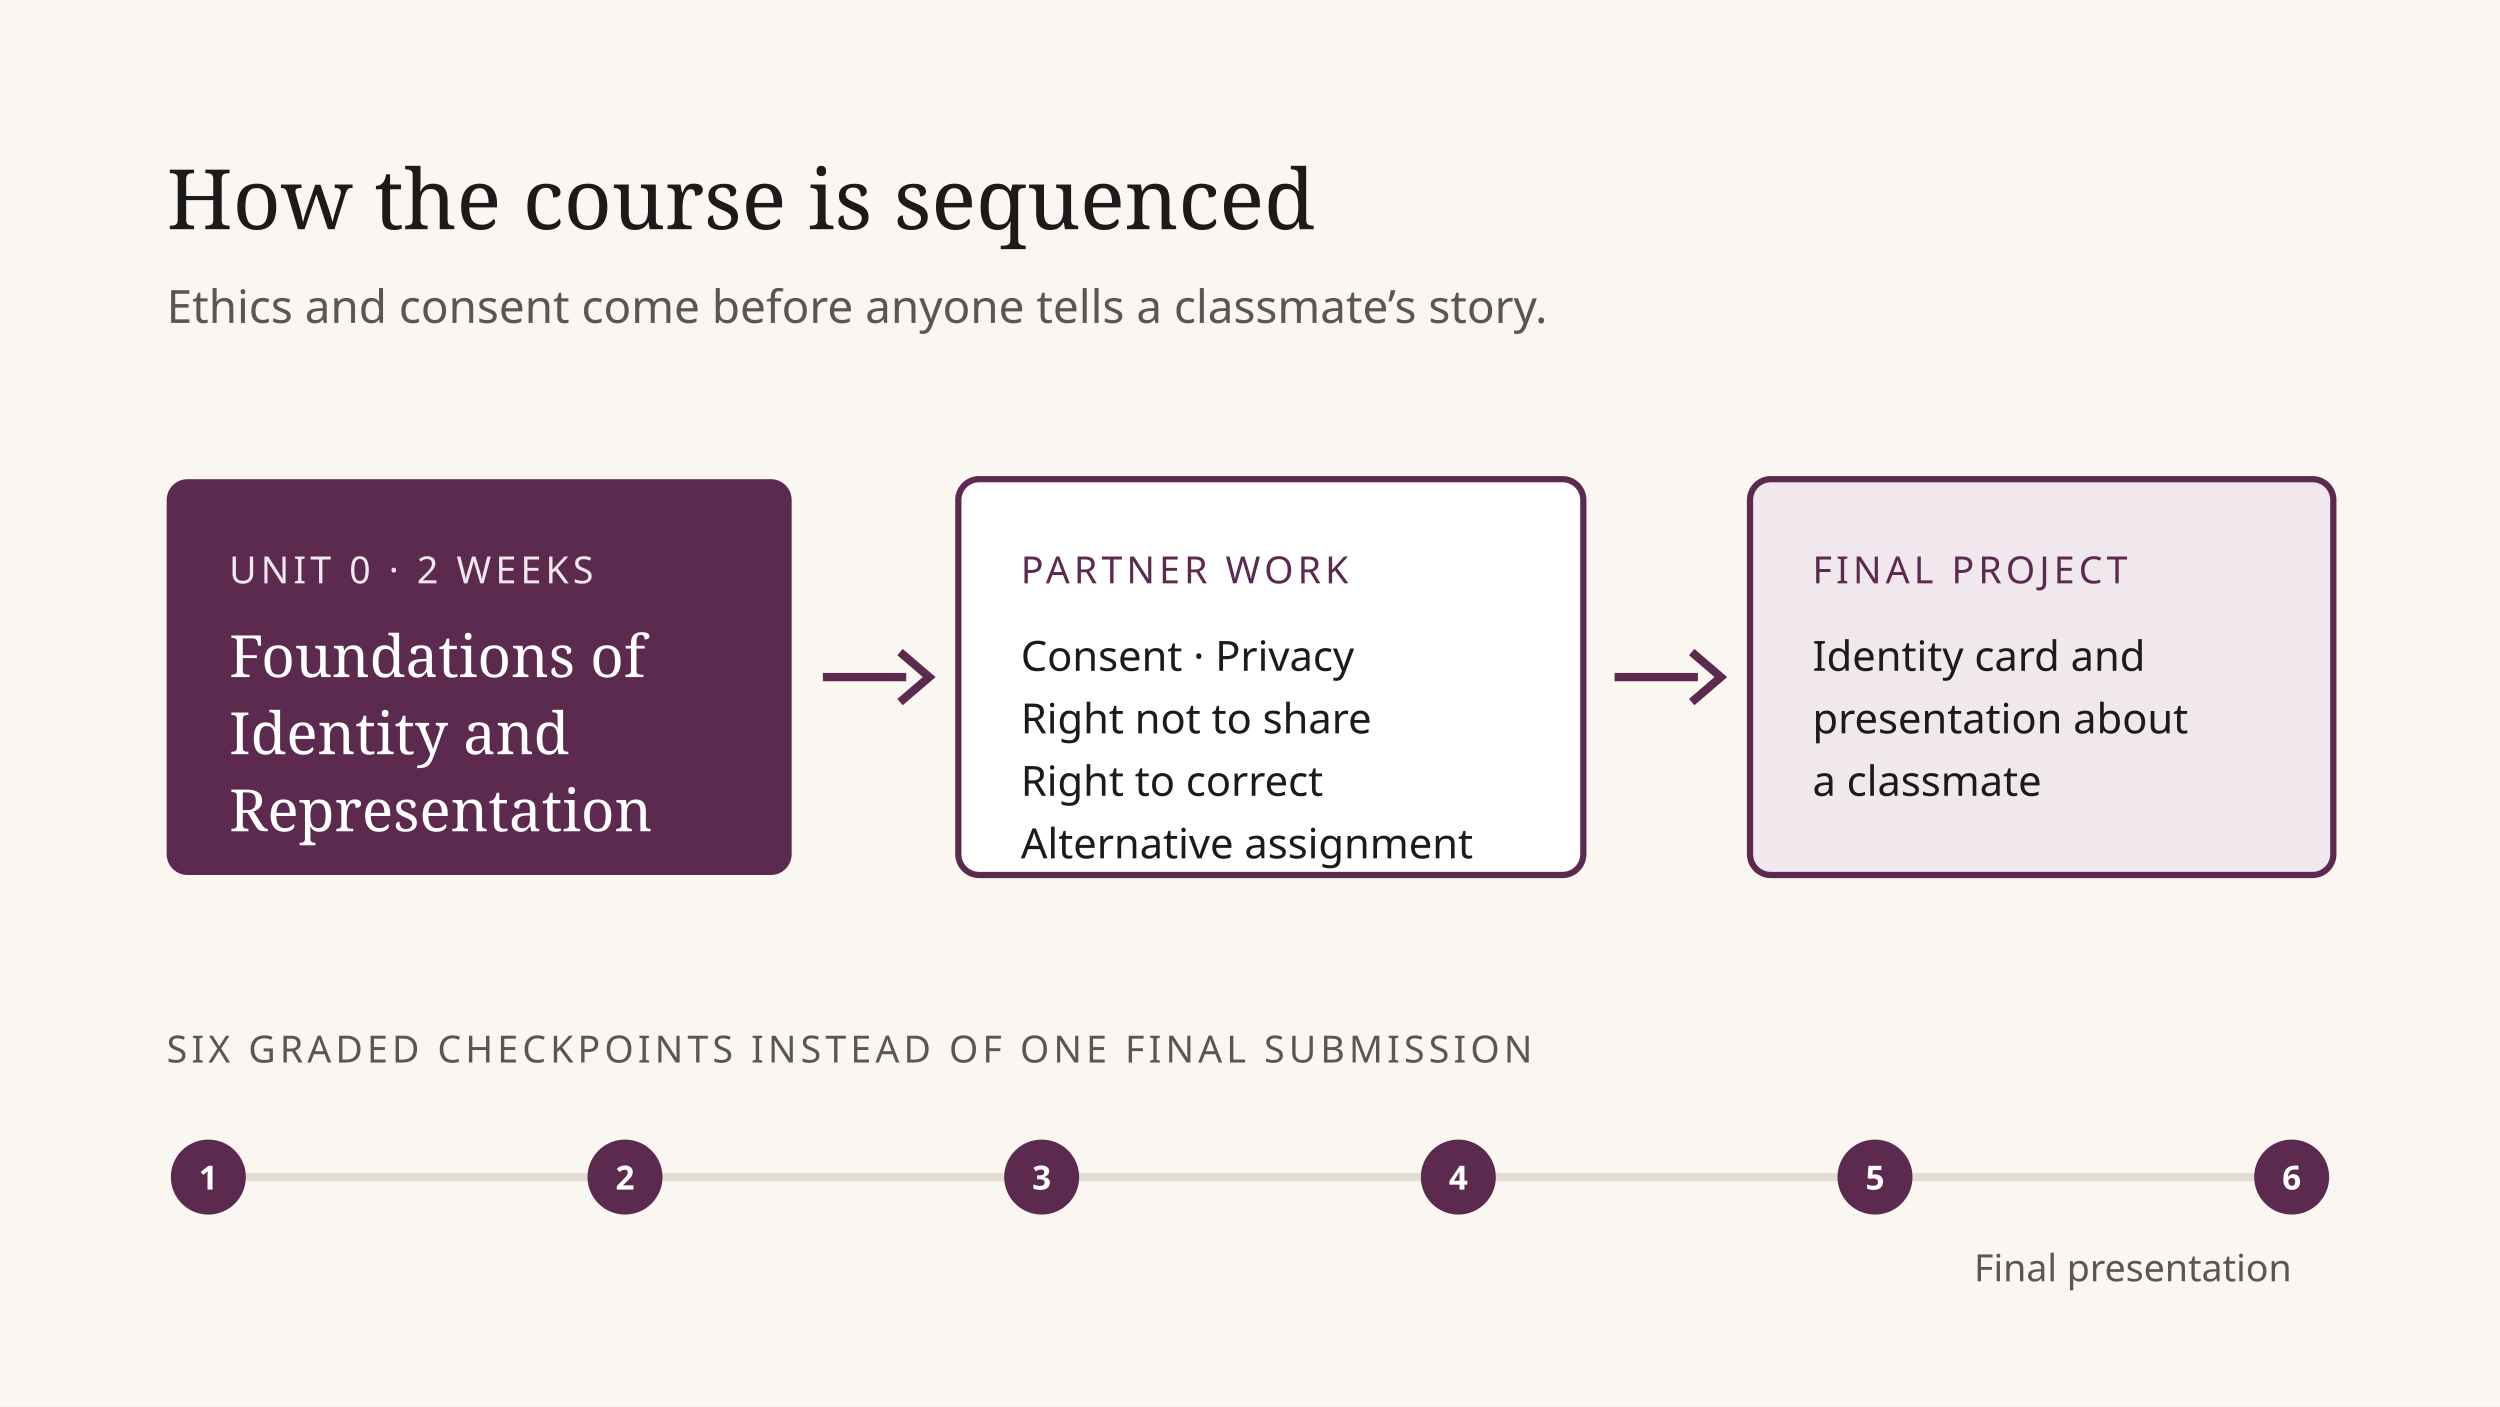
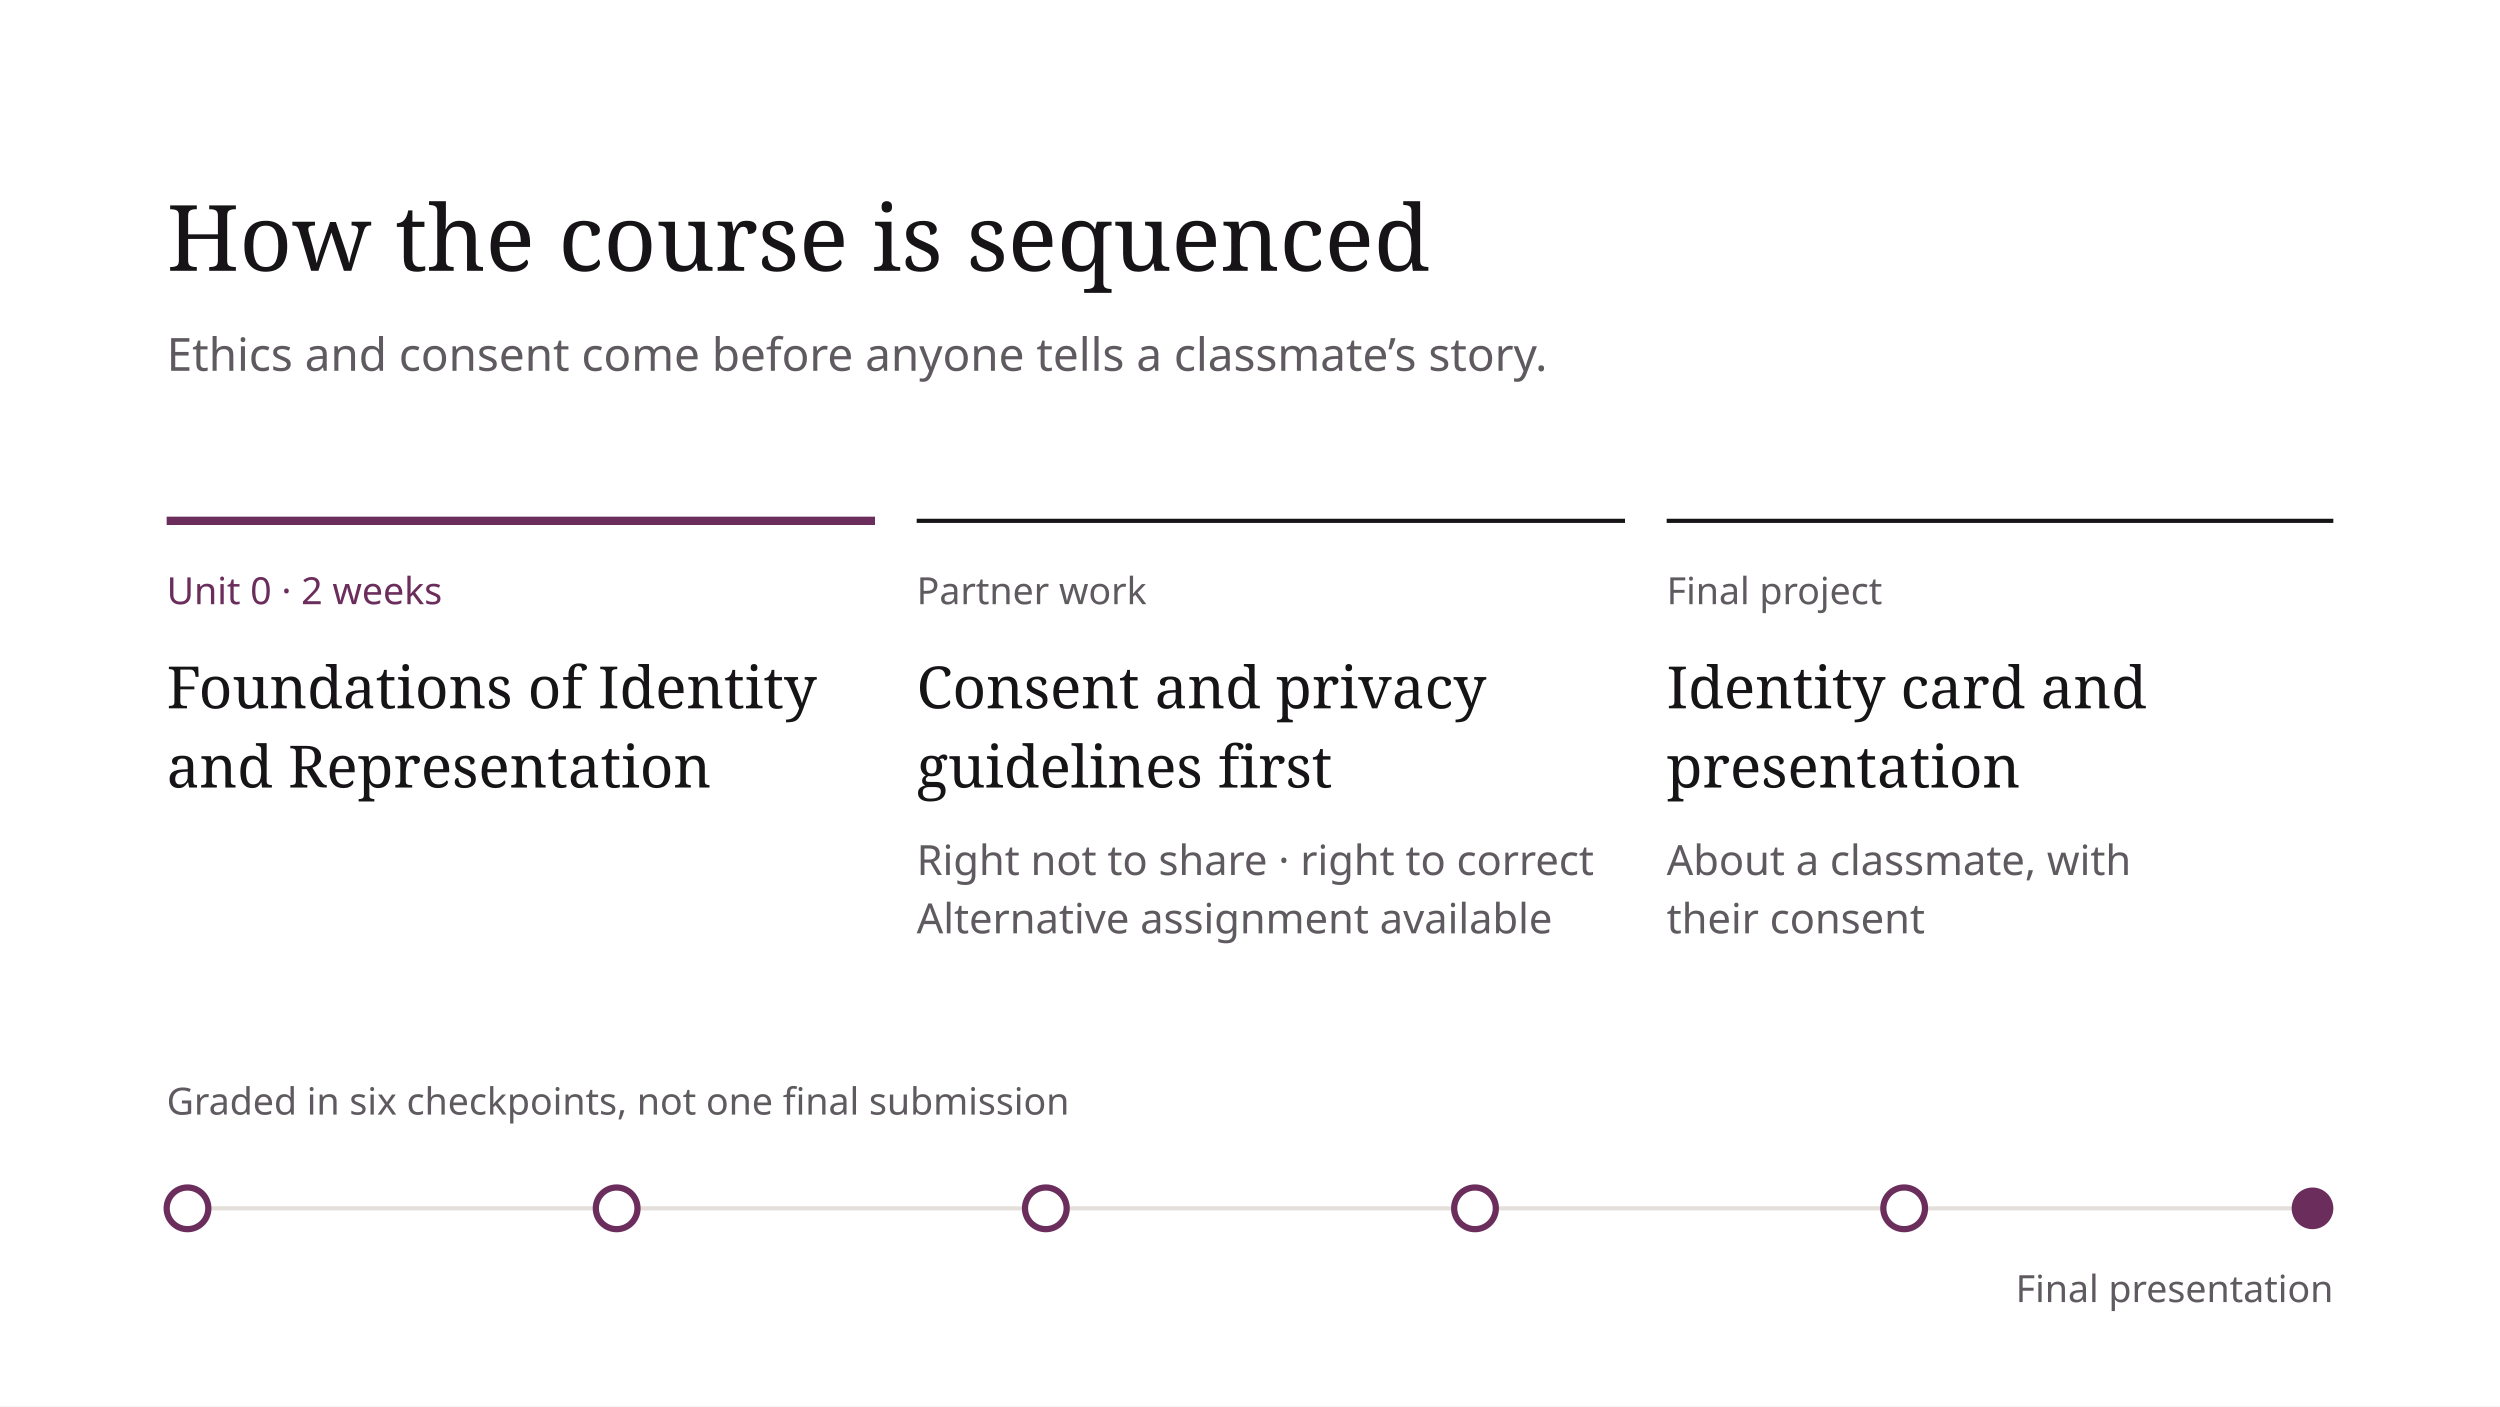
<svg xmlns="http://www.w3.org/2000/svg" viewBox="0 0 1200 675" width="1200" height="675" role="img" aria-labelledby="t d">
-   <rect width="1200" height="675" fill="#faf7f2" />
-   <text x="80" y="110" font-family="Georgia, serif" font-size="40" fill="#1c1a1a">How the course is sequenced</text>
-   <text x="80" y="155" font-family="system-ui, sans-serif" font-size="22" fill="#5c5650">Ethics and consent come before anyone tells a classmate’s story.</text>
-   <g font-family="system-ui, sans-serif">
-     <rect x="80" y="230" width="300" height="190" rx="10" fill="#5b2a4e" />
-     <text x="110" y="280" font-size="18" fill="#f1e8ee" letter-spacing="2">UNIT 0 · 2 WEEKS</text>
-     <text x="110" y="325" font-size="28" fill="#fff" font-family="Georgia, serif">Foundations of</text>
-     <text x="110" y="362" font-size="28" fill="#fff" font-family="Georgia, serif">Identity and</text>
-     <text x="110" y="399" font-size="28" fill="#fff" font-family="Georgia, serif">Representation</text>
-     <path d="M395 325 h40" stroke="#5b2a4e" stroke-width="4" />
-     <path d="M432 313 l14 12 -14 12" fill="none" stroke="#5b2a4e" stroke-width="4" />
-     <rect x="460" y="230" width="300" height="190" rx="10" fill="#fff" stroke="#5b2a4e" stroke-width="3" />
-     <text x="490" y="280" font-size="18" fill="#5b2a4e" letter-spacing="2">PARTNER WORK</text>
-     <text x="490" y="322" font-size="20" fill="#1c1a1a">Consent · Privacy</text>
-     <text x="490" y="352" font-size="20" fill="#1c1a1a">Right not to share</text>
-     <text x="490" y="382" font-size="20" fill="#1c1a1a">Right to correct</text>
-     <text x="490" y="412" font-size="20" fill="#1c1a1a">Alternative assignment</text>
-     <path d="M775 325 h40" stroke="#5b2a4e" stroke-width="4" />
-     <path d="M812 313 l14 12 -14 12" fill="none" stroke="#5b2a4e" stroke-width="4" />
-     <rect x="840" y="230" width="280" height="190" rx="10" fill="#f1e8ee" stroke="#5b2a4e" stroke-width="3" />
-     <text x="870" y="280" font-size="18" fill="#5b2a4e" letter-spacing="2">FINAL PROJECT</text>
-     <text x="870" y="322" font-size="20" fill="#1c1a1a">Identity card and</text>
-     <text x="870" y="352" font-size="20" fill="#1c1a1a">presentation about</text>
-     <text x="870" y="382" font-size="20" fill="#1c1a1a">a classmate</text>
+   <rect width="1200" height="675" fill="#ffffff" />
+   <text x="80" y="130" font-family="'Libre Baskerville', Georgia, serif" font-size="44" fill="#161416">How the course is sequenced</text>
+   <text x="80" y="178" font-family="Geist, system-ui, sans-serif" font-size="22" fill="#5f5a5f">Ethics and consent come before anyone tells a classmate’s story.</text>
+   <g font-family="Geist, system-ui, sans-serif">
+     <line x1="80" y1="250" x2="420" y2="250" stroke="#6b2d5c" stroke-width="4" />
+     <line x1="440" y1="250" x2="780" y2="250" stroke="#161416" stroke-width="2" />
+     <line x1="800" y1="250" x2="1120" y2="250" stroke="#161416" stroke-width="2" />
+     <g font-size="18" fill="#6b2d5c">
+       <text x="80" y="290">Unit 0 · 2 weeks</text>
+     </g>
+     <g font-size="18" fill="#5f5a5f">
+       <text x="440" y="290">Partner work</text>
+       <text x="800" y="290">Final project</text>
+     </g>
  </g>
-   <g font-family="system-ui, sans-serif">
-     <text x="80" y="510" font-size="18" fill="#5c5650" letter-spacing="2">SIX GRADED CHECKPOINTS INSTEAD OF ONE FINAL SUBMISSION</text>
-     <line x1="100" y1="565" x2="1100" y2="565" stroke="#e3ddd3" stroke-width="4" />
-     <g fill="#5b2a4e">
-       <circle cx="100" cy="565" r="18" />
-       <circle cx="300" cy="565" r="18" />
-       <circle cx="500" cy="565" r="18" />
-       <circle cx="700" cy="565" r="18" />
-       <circle cx="900" cy="565" r="18" />
-       <circle cx="1100" cy="565" r="18" />
+   <g font-family="'Libre Baskerville', Georgia, serif" font-size="28" fill="#161416">
+     <text x="80" y="340">Foundations of Identity</text>
+     <text x="80" y="378">and Representation</text>
+     <text x="440" y="340">Consent and privacy</text>
+     <text x="440" y="378">guidelines first</text>
+     <text x="800" y="340">Identity card and</text>
+     <text x="800" y="378">presentation</text>
+   </g>
+   <g font-family="Geist, system-ui, sans-serif" font-size="20" fill="#5f5a5f">
+     <text x="440" y="420">Right not to share · right to correct</text>
+     <text x="440" y="448">Alternative assignment available</text>
+     <text x="800" y="420">About a classmate, with</text>
+     <text x="800" y="448">their consent</text>
+   </g>
+   <g font-family="Geist, system-ui, sans-serif">
+     <text x="80" y="535" font-size="18" fill="#5f5a5f">Graded in six checkpoints, not one final submission</text>
+     <line x1="80" y1="580" x2="1120" y2="580" stroke="#e4dfda" stroke-width="2" />
+     <g fill="#ffffff" stroke="#6b2d5c" stroke-width="3">
+       <circle cx="90" cy="580" r="10" />
+       <circle cx="296" cy="580" r="10" />
+       <circle cx="502" cy="580" r="10" />
+       <circle cx="708" cy="580" r="10" />
+       <circle cx="914" cy="580" r="10" />
    </g>
-     <g font-size="16" fill="#fff" text-anchor="middle" font-weight="700">
-       <text x="100" y="571">1</text>
-       <text x="300" y="571">2</text>
-       <text x="500" y="571">3</text>
-       <text x="700" y="571">4</text>
-       <text x="900" y="571">5</text>
-       <text x="1100" y="571">6</text>
-     </g>
-     <text x="1100" y="615" font-size="18" fill="#5c5650" text-anchor="end">Final presentation</text>
+     <circle cx="1110" cy="580" r="10" fill="#6b2d5c" />
+     <text x="1120" y="625" font-size="18" fill="#5f5a5f" text-anchor="end">Final presentation</text>
  </g>
</svg>
